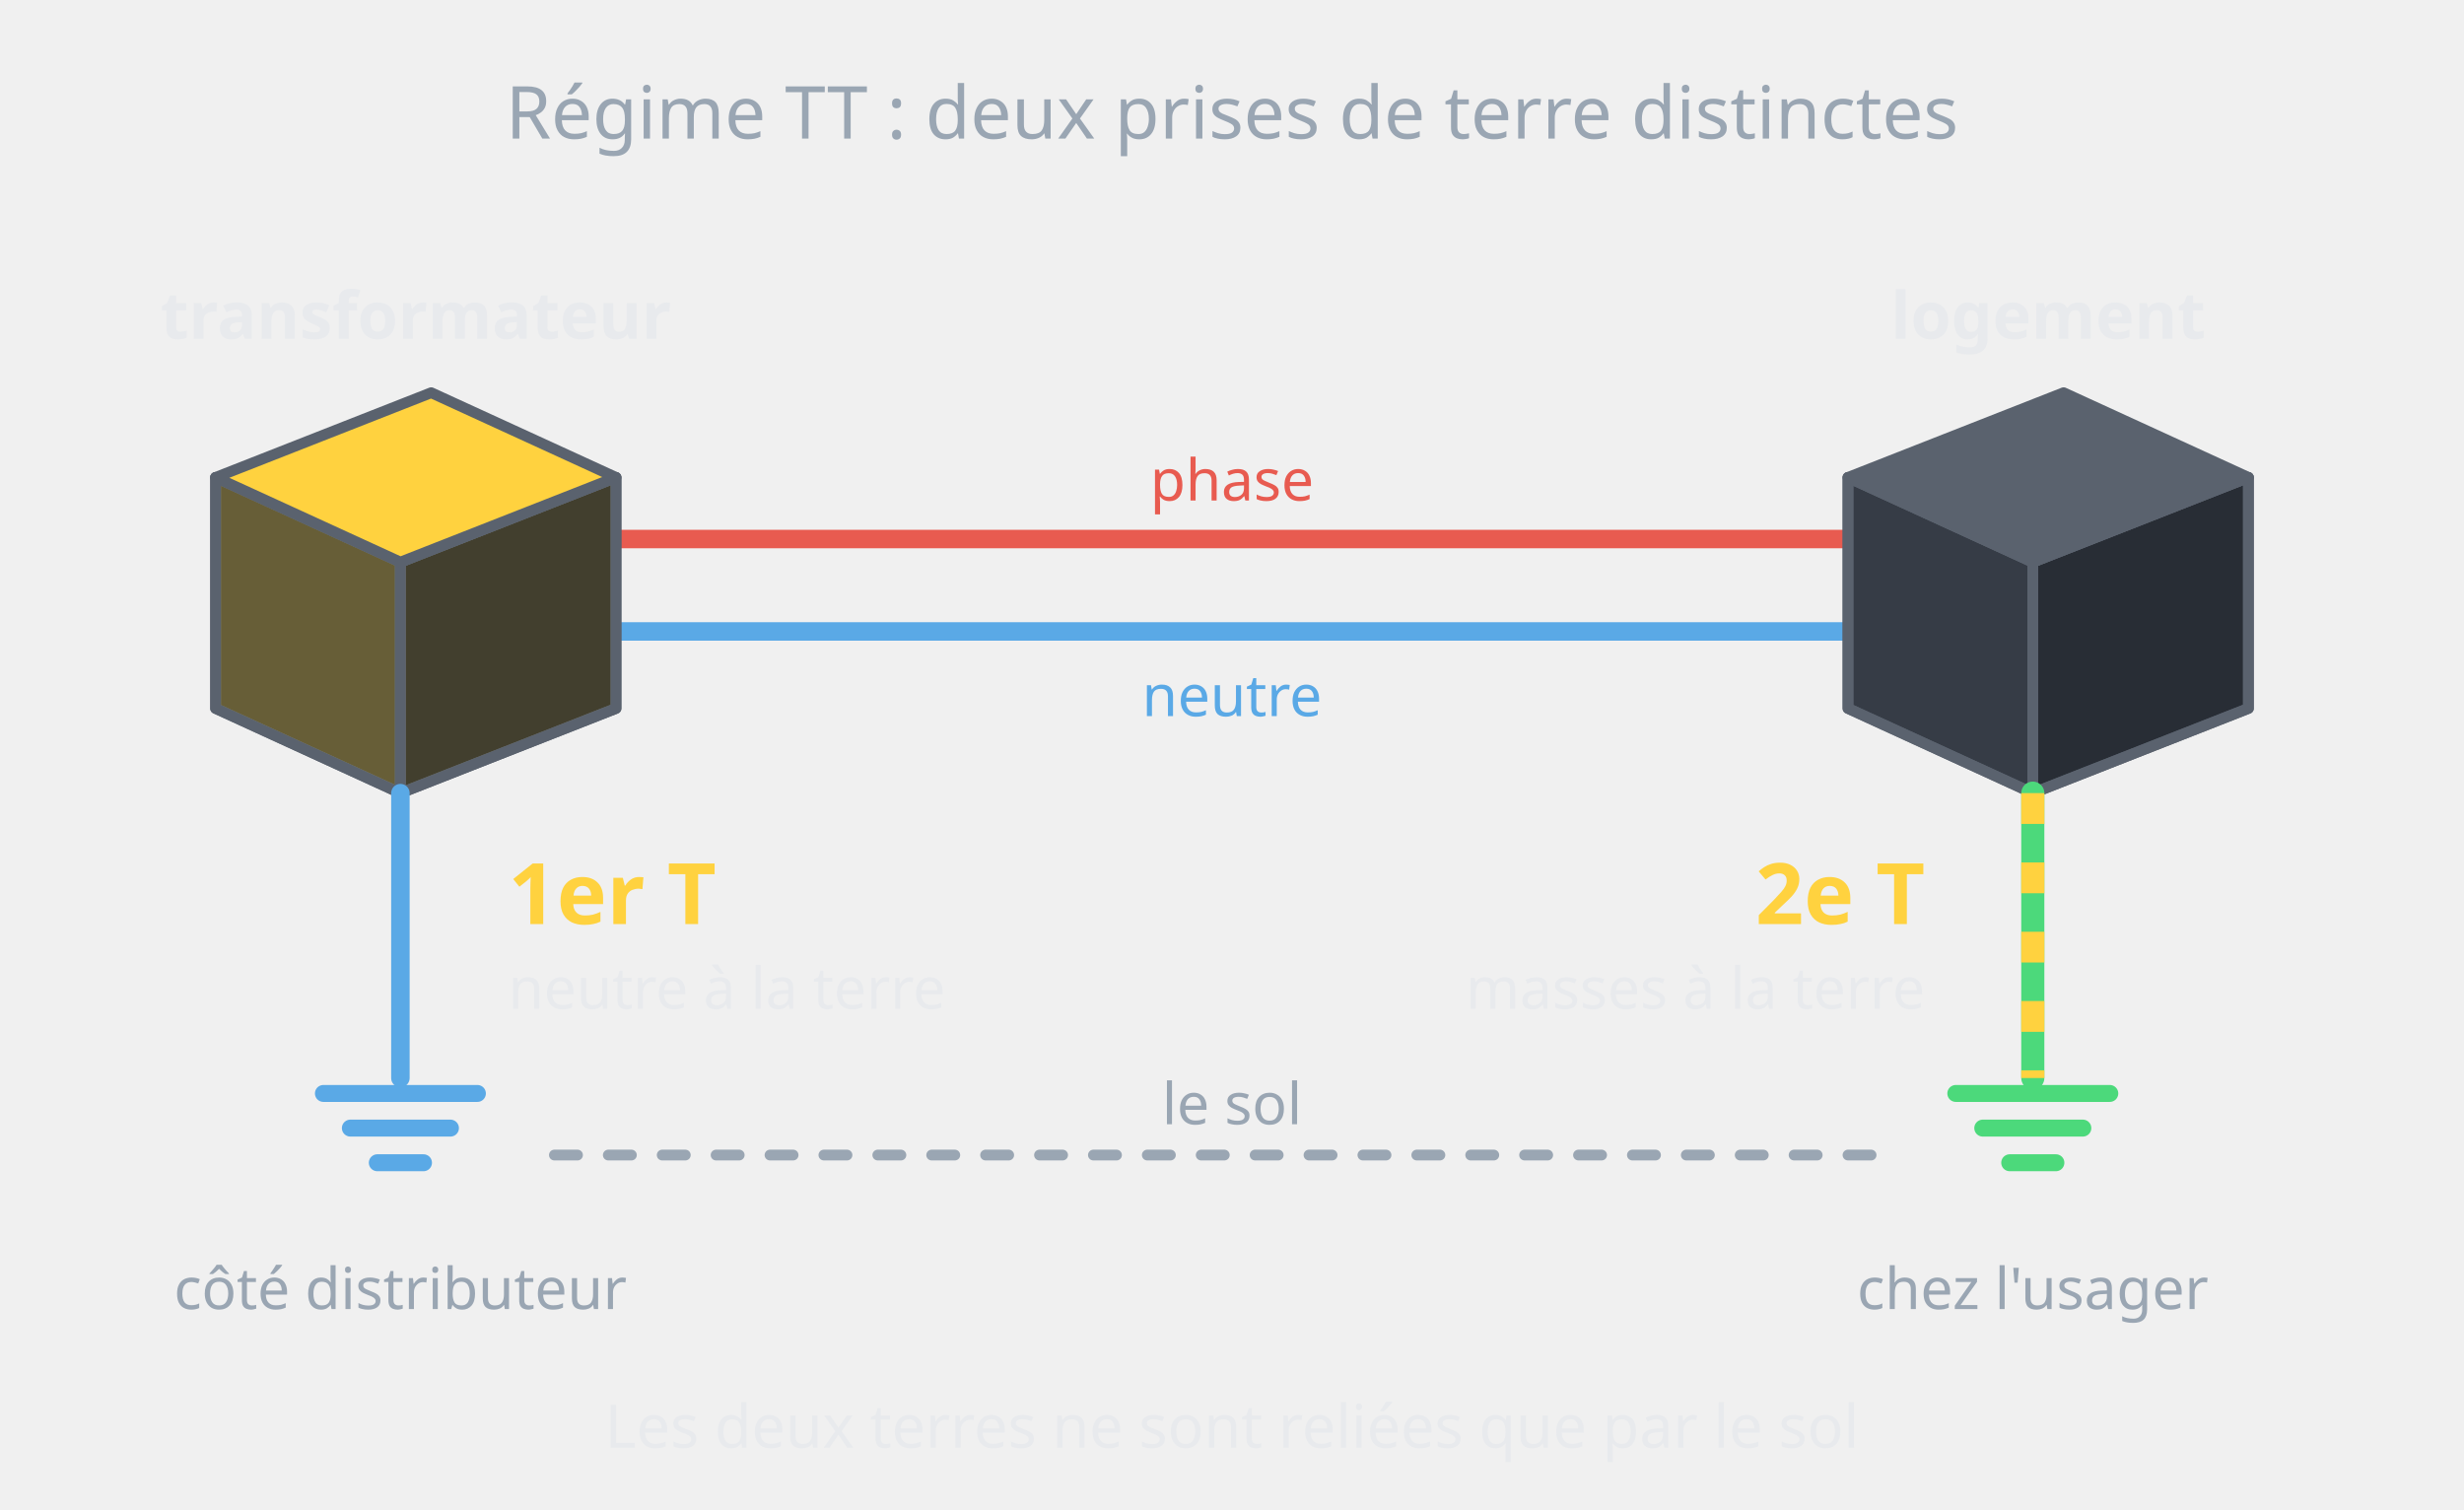
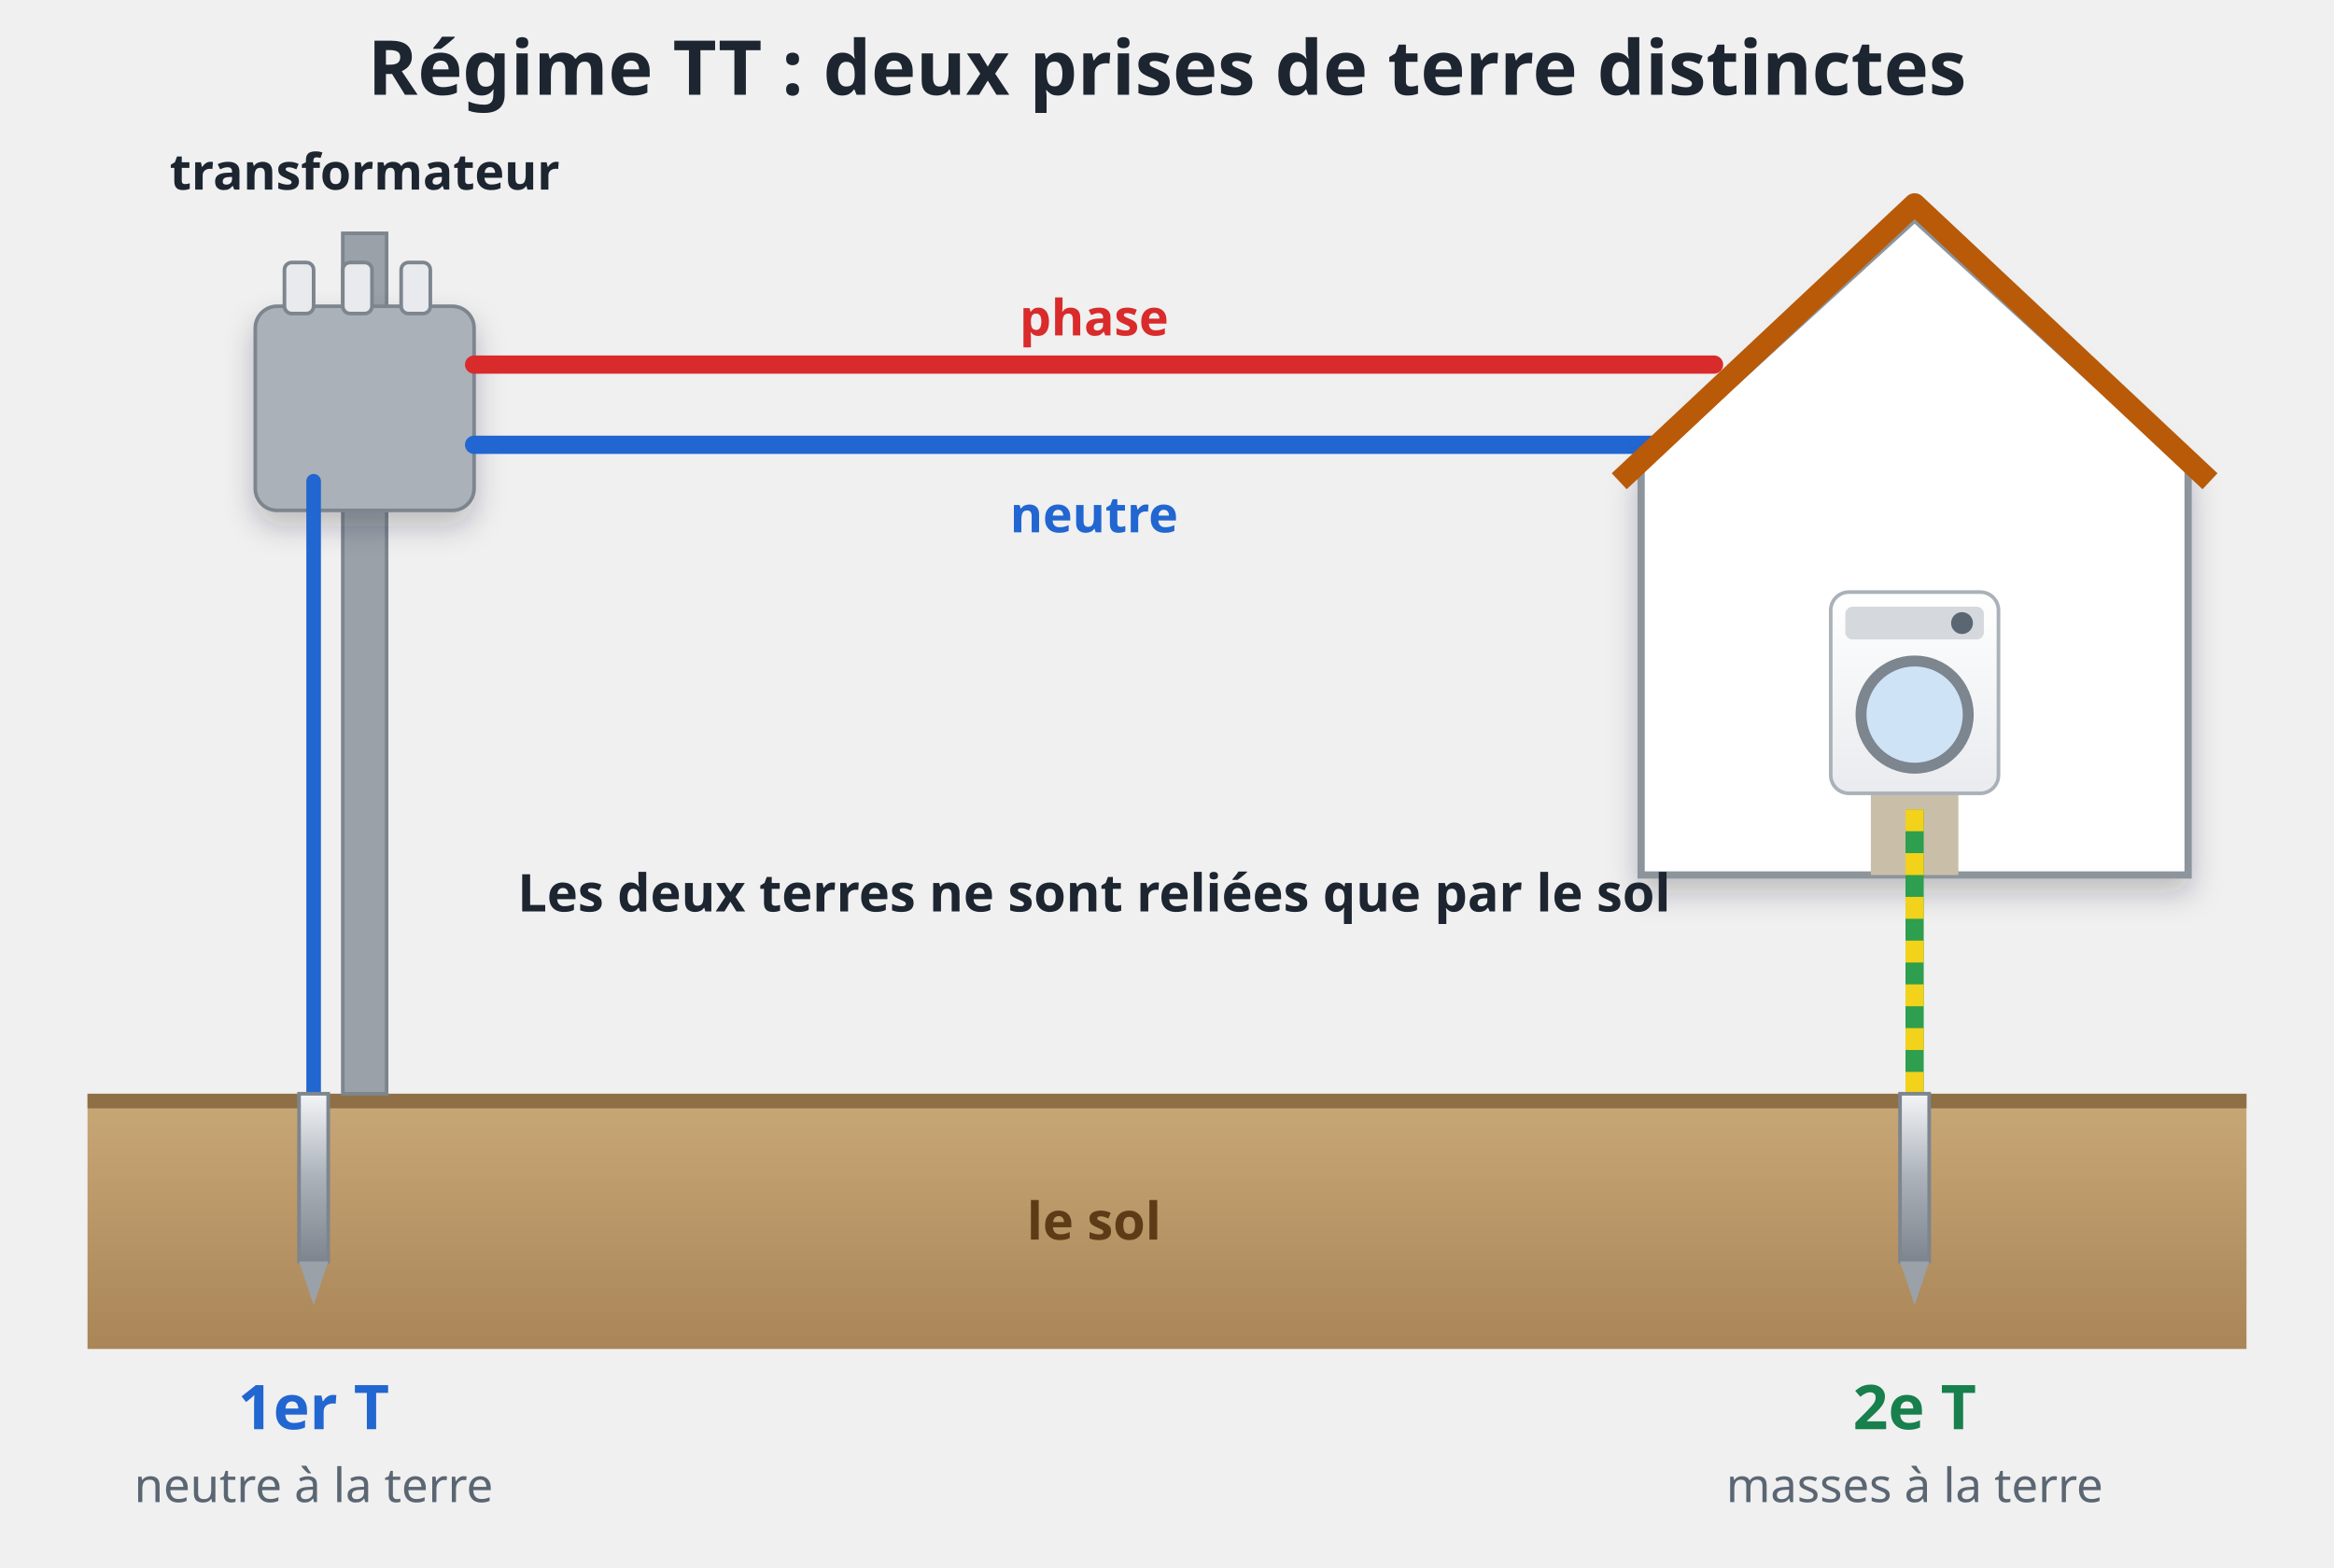
- <svg xmlns="http://www.w3.org/2000/svg" viewBox="0 0 320 196" font-family="'Segoe UI',system-ui,sans-serif" role="img" aria-label="Régime TT : le neutre du transformateur est relié à la terre côté distributeur, les masses du logement sont reliées à une prise de terre distincte, les deux n'étant reliées que par le sol">
-   <text x="160" y="18" text-anchor="middle" font-size="9.5" fill="#9aa6b3" font-weight="normal">Régime TT : deux prises de terre distinctes</text>
-   <polyline points="80,70 240,70" fill="none" stroke="#e85b50" stroke-width="2.4" stroke-linecap="round" stroke-linejoin="round" />
-   <polyline points="80,82 240,82" fill="none" stroke="#5aa9e6" stroke-width="2.4" stroke-linecap="round" stroke-linejoin="round" />
-   <text x="160" y="65" text-anchor="middle" font-size="7.5" fill="#e85b50" font-weight="normal">phase</text>
-   <text x="160" y="93" text-anchor="middle" font-size="7.5" fill="#5aa9e6" font-weight="normal">neutre</text>
-   <text x="54" y="44" text-anchor="middle" font-size="8.5" fill="#e8eaed" font-weight="bold">transformateur</text>
-   <polygon points="28,62 52,73 52,103 28,92" fill="#262c34" stroke="#5a626e" stroke-width="1.4" stroke-linejoin="round" />
-   <polygon points="28,62 52,73 52,103 28,92" fill="#ffd23f" fill-opacity="0.3" stroke="#5a626e" stroke-width="1.4" stroke-linejoin="round" />
-   <polygon points="52,73 80,62 80,92 52,103" fill="#1f242b" stroke="#5a626e" stroke-width="1.4" stroke-linejoin="round" />
-   <polygon points="52,73 80,62 80,92 52,103" fill="#ffd23f" fill-opacity="0.16" stroke="#5a626e" stroke-width="1.4" stroke-linejoin="round" />
-   <polygon points="28,62 56,51 80,62 52,73" fill="#ffd23f" stroke="#5a626e" stroke-width="1.4" stroke-linejoin="round" />
-   <text x="266" y="44" text-anchor="middle" font-size="8.5" fill="#e8eaed" font-weight="bold">logement</text>
-   <polygon points="240,62 264,73 264,103 240,92" fill="#262c34" stroke="#5a626e" stroke-width="1.4" stroke-linejoin="round" />
-   <polygon points="240,62 264,73 264,103 240,92" fill="#5a626e" fill-opacity="0.3" stroke="#5a626e" stroke-width="1.4" stroke-linejoin="round" />
-   <polygon points="264,73 292,62 292,92 264,103" fill="#1f242b" stroke="#5a626e" stroke-width="1.4" stroke-linejoin="round" />
-   <polygon points="264,73 292,62 292,92 264,103" fill="#5a626e" fill-opacity="0.16" stroke="#5a626e" stroke-width="1.4" stroke-linejoin="round" />
-   <polygon points="240,62 268,51 292,62 264,73" fill="#5a626e" stroke="#5a626e" stroke-width="1.4" stroke-linejoin="round" />
-   <polyline points="52,103 52,140" fill="none" stroke="#5aa9e6" stroke-width="2.4" stroke-linecap="round" stroke-linejoin="round" />
-   <polyline points="42,142.0 62,142.0" fill="none" stroke="#5aa9e6" stroke-width="2.2" stroke-linecap="round" stroke-linejoin="round" />
-   <polyline points="45.5,146.5 58.5,146.5" fill="none" stroke="#5aa9e6" stroke-width="2.2" stroke-linecap="round" stroke-linejoin="round" />
-   <polyline points="49,151.0 55,151.0" fill="none" stroke="#5aa9e6" stroke-width="2.2" stroke-linecap="round" stroke-linejoin="round" />
-   <polyline points="264,103 264,140" fill="none" stroke="#4cd97b" stroke-width="3" stroke-linecap="round" stroke-linejoin="round" />
-   <polyline points="264,103 264,140" fill="none" stroke="#ffd23f" stroke-width="3" stroke-dasharray="4 5" stroke-linejoin="round" />
-   <polyline points="254,142.0 274,142.0" fill="none" stroke="#4cd97b" stroke-width="2.2" stroke-linecap="round" stroke-linejoin="round" />
-   <polyline points="257.5,146.5 270.5,146.5" fill="none" stroke="#4cd97b" stroke-width="2.2" stroke-linecap="round" stroke-linejoin="round" />
-   <polyline points="261,151.0 267,151.0" fill="none" stroke="#4cd97b" stroke-width="2.2" stroke-linecap="round" stroke-linejoin="round" />
-   <text x="66" y="120" text-anchor="start" font-size="11" fill="#ffd23f" font-weight="bold">1er T</text>
-   <text x="66" y="131" text-anchor="start" font-size="7.5" fill="#e8eaed" font-weight="normal">neutre à la terre</text>
-   <text x="250" y="120" text-anchor="end" font-size="11" fill="#ffd23f" font-weight="bold">2e T</text>
-   <text x="250" y="131" text-anchor="end" font-size="7.5" fill="#e8eaed" font-weight="normal">masses à la terre</text>
-   <polyline points="72,150 244,150" fill="none" stroke="#9aa6b3" stroke-width="1.4" stroke-linecap="round" stroke-linejoin="round" stroke-dasharray="3 4" />
-   <text x="160" y="146" text-anchor="middle" font-size="7.5" fill="#9aa6b3" font-weight="normal">le sol</text>
-   <text x="52" y="170" text-anchor="middle" font-size="7.5" fill="#9aa6b3" font-weight="normal">côté distributeur</text>
-   <text x="264" y="170" text-anchor="middle" font-size="7.5" fill="#9aa6b3" font-weight="normal">chez l'usager</text>
-   <text x="160" y="188" text-anchor="middle" font-size="7.8" fill="#e8eaed" font-weight="normal">Les deux terres ne sont reliées que par le sol</text>
+ <svg xmlns="http://www.w3.org/2000/svg" viewBox="0 0 640 430" font-family="'Segoe UI',system-ui,sans-serif" role="img" aria-label="Régime TT : côté distributeur, le neutre du transformateur est relié à une première prise de terre ; chez l'usager, les masses sont reliées à une deuxième prise de terre. Les deux terres ne sont reliées que par le sol">
+   <defs>
+     <linearGradient id="corps" x1="0" y1="0" x2="1" y2="0">
+       <stop offset="0" stop-color="#eef0f2" />
+       <stop offset=".5" stop-color="#fdfdfd" />
+       <stop offset="1" stop-color="#dfe2e6" />
+     </linearGradient>
+     <linearGradient id="nez" x1="0" y1="0" x2="0" y2="1">
+       <stop offset="0" stop-color="#ffffff" />
+       <stop offset="1" stop-color="#e9ebee" />
+     </linearGradient>
+     <linearGradient id="manette" x1="0" y1="0" x2="0" y2="1">
+       <stop offset="0" stop-color="#4a5058" />
+       <stop offset="1" stop-color="#23272c" />
+     </linearGradient>
+     <radialGradient id="vis" cx=".4" cy=".35" r=".7">
+       <stop offset="0" stop-color="#f1f2f4" />
+       <stop offset="1" stop-color="#8d949c" />
+     </radialGradient>
+     <linearGradient id="cuivreH" x1="0" y1="0" x2="0" y2="1">
+       <stop offset="0" stop-color="#f0b77a" />
+       <stop offset=".5" stop-color="#c9782f" />
+       <stop offset="1" stop-color="#8f4f17" />
+     </linearGradient>
+     <linearGradient id="cuivreV" x1="0" y1="0" x2="1" y2="0">
+       <stop offset="0" stop-color="#8f4f17" />
+       <stop offset=".45" stop-color="#f0b77a" />
+       <stop offset="1" stop-color="#9a5a1f" />
+     </linearGradient>
+     <linearGradient id="acierH" x1="0" y1="0" x2="0" y2="1">
+       <stop offset="0" stop-color="#f4f5f7" />
+       <stop offset=".5" stop-color="#aab1b9" />
+       <stop offset="1" stop-color="#7d858e" />
+     </linearGradient>
+     <linearGradient id="cylH" x1="0" y1="0" x2="0" y2="1">
+       <stop offset="0" stop-color="#d9dde1" />
+       <stop offset=".35" stop-color="#ffffff" />
+       <stop offset="1" stop-color="#c3c8ce" />
+     </linearGradient>
+     <linearGradient id="gaineV" x1="0" y1="0" x2="1" y2="0">
+       <stop offset="0" stop-color="#a81d1d" />
+       <stop offset=".4" stop-color="#ef4a4a" />
+       <stop offset="1" stop-color="#b02020" />
+     </linearGradient>
+     <linearGradient id="chaud" x1="0" y1="0" x2="1" y2="0">
+       <stop offset="0" stop-color="#3a3f46" />
+       <stop offset=".5" stop-color="#e8590c" />
+       <stop offset="1" stop-color="#ff3b1f" />
+     </linearGradient>
+     <linearGradient id="icta" x1="0" y1="0" x2="0" y2="1">
+       <stop offset="0" stop-color="#8d949c" />
+       <stop offset=".3" stop-color="#dfe3e7" />
+       <stop offset="1" stop-color="#6b727a" />
+     </linearGradient>
+     <linearGradient id="tpc" x1="0" y1="0" x2="0" y2="1">
+       <stop offset="0" stop-color="#b02020" />
+       <stop offset=".3" stop-color="#ff6b5e" />
+       <stop offset="1" stop-color="#8e1414" />
+     </linearGradient>
+     <linearGradient id="irl" x1="0" y1="0" x2="0" y2="1">
+       <stop offset="0" stop-color="#aab1b9" />
+       <stop offset=".3" stop-color="#f1f3f5" />
+       <stop offset="1" stop-color="#8d949c" />
+     </linearGradient>
+     <linearGradient id="terre" x1="0" y1="0" x2="0" y2="1">
+       <stop offset="0" stop-color="#c9a877" />
+       <stop offset="1" stop-color="#a98557" />
+     </linearGradient>
+     <pattern id="vj" width="16" height="16" patternUnits="userSpaceOnUse" patternTransform="rotate(35)">
+       <rect width="16" height="16" fill="#2e9e4f" />
+       <rect width="7" height="16" fill="#f2d21a" />
+     </pattern>
+     <filter id="ombre" x="-15%" y="-15%" width="130%" height="140%">
+       <feDropShadow dx="0" dy="4" stdDeviation="4" flood-color="#1b2430" flood-opacity=".25" />
+     </filter>
+     <g id="borne">
+       <rect x="-12" y="-12" width="24" height="24" rx="4" fill="#2b3036" />
+       <circle r="8" fill="url(#vis)" />
+       <rect x="-6" y="-1.2" width="12" height="2.4" rx="1" fill="#5a616a" transform="rotate(-25)" />
+     </g>
+     <linearGradient id="cellule" x1="0" y1="0" x2="1" y2="1">
+       <stop offset="0" stop-color="#2b4a8a" />
+       <stop offset="1" stop-color="#16285a" />
+     </linearGradient>
+     <linearGradient id="cuve" x1="0" y1="0" x2="0" y2="1">
+       <stop offset="0" stop-color="#ff6b5e" />
+       <stop offset=".55" stop-color="#ffb3a0" />
+       <stop offset="1" stop-color="#7fb8f0" />
+     </linearGradient>
+   </defs>
+   <text x="320.0" y="26" text-anchor="middle" font-size="20.8" font-weight="800" fill="#1c2530">Régime TT : deux prises de terre distinctes</text>
+   <rect x="24" y="300" width="592" height="70" fill="url(#terre)" />
+   <rect x="24" y="300" width="592" height="4" fill="#8f6f45" />
+   <rect x="94" y="64" width="12" height="236" fill="#9aa1a9" stroke="#7d858e" />
+   <g filter="url(#ombre)">
+     <rect x="70" y="84" width="60" height="56" rx="6" fill="#aab1b9" stroke="#7d858e" />
+   </g>
+   <rect x="78" y="72" width="8" height="14" rx="2" fill="#e8eaed" stroke="#7d858e" />
+   <rect x="94" y="72" width="8" height="14" rx="2" fill="#e8eaed" stroke="#7d858e" />
+   <rect x="110" y="72" width="8" height="14" rx="2" fill="#e8eaed" stroke="#7d858e" />
+   <text x="100" y="52" text-anchor="middle" font-size="13.7" font-weight="800" fill="#1c2530">transformateur</text>
+   <path d="M130 100 H470" fill="none" stroke="#d92b2b" stroke-width="5" stroke-linejoin="round" stroke-linecap="round" />
+   <path d="M130 122 H470" fill="none" stroke="#2166d1" stroke-width="5" stroke-linejoin="round" stroke-linecap="round" />
+   <text x="300" y="92" text-anchor="middle" font-size="13.7" font-weight="800" fill="#d92b2b">phase</text>
+   <text x="300" y="146" text-anchor="middle" font-size="13.7" font-weight="800" fill="#2166d1">neutre</text>
+   <path d="M86 132 V300" fill="none" stroke="#2166d1" stroke-width="4" stroke-linejoin="round" stroke-linecap="round" />
+   <rect x="82" y="300" width="8" height="46" fill="url(#acierH)" stroke="#7d858e" />
+   <path d="M82 346 L86 358 L90 346" fill="#9aa1a9" />
+   <g filter="url(#ombre)">
+     <path d="M450 128.4 L525.0 60 L600 128.4 V240 H450 Z" fill="#fff" stroke="#8d949c" stroke-width="2" />
+   </g>
+   <path d="M444 132.0 L525.0 56 L606 132.0" fill="none" stroke="#b85a08" stroke-width="6" stroke-linejoin="round" />
+   <rect x="513.0" y="175.2" width="24.0" height="64.8" fill="#c9bfa9" />
+   <rect x="502.0" y="162.4" width="46" height="55.2" rx="5" fill="url(#nez)" stroke="#aab1b9" />
+   <rect x="506.0" y="166.4" width="38" height="9" rx="2" fill="#d5d9de" />
+   <circle cx="538.0" cy="170.9" r="3" fill="#5b6673" />
+   <circle cx="525" cy="196" r="14.7" fill="#cfe3f7" stroke="#7d858e" stroke-width="3" />
+   <path d="M525 222 V300" fill="none" stroke="#2e9e4f" stroke-width="5" stroke-linejoin="round" />
+   <path d="M525 222 V300" fill="none" stroke="#f2d21a" stroke-width="5" stroke-dasharray="6 6" stroke-linejoin="round" />
+   <rect x="521" y="300" width="8" height="46" fill="url(#acierH)" stroke="#7d858e" />
+   <path d="M521 346 L525 358 L529 346" fill="#9aa1a9" />
+   <text x="86" y="392" text-anchor="middle" font-size="16.9" font-weight="800" fill="#2166d1">1er T</text>
+   <text x="86" y="412" text-anchor="middle" font-size="13.0" font-weight="500" fill="#5b6673">neutre à la terre</text>
+   <text x="525" y="392" text-anchor="middle" font-size="16.9" font-weight="800" fill="#17804c">2e T</text>
+   <text x="525" y="412" text-anchor="middle" font-size="13.0" font-weight="500" fill="#5b6673">masses à la terre</text>
+   <text x="300" y="340" text-anchor="middle" font-size="14.3" font-weight="800" fill="#5e3b17">le sol</text>
+   <text x="300" y="250" text-anchor="middle" font-size="14.3" font-weight="800" fill="#1c2530">Les deux terres ne sont reliées que par le sol</text>
</svg>
